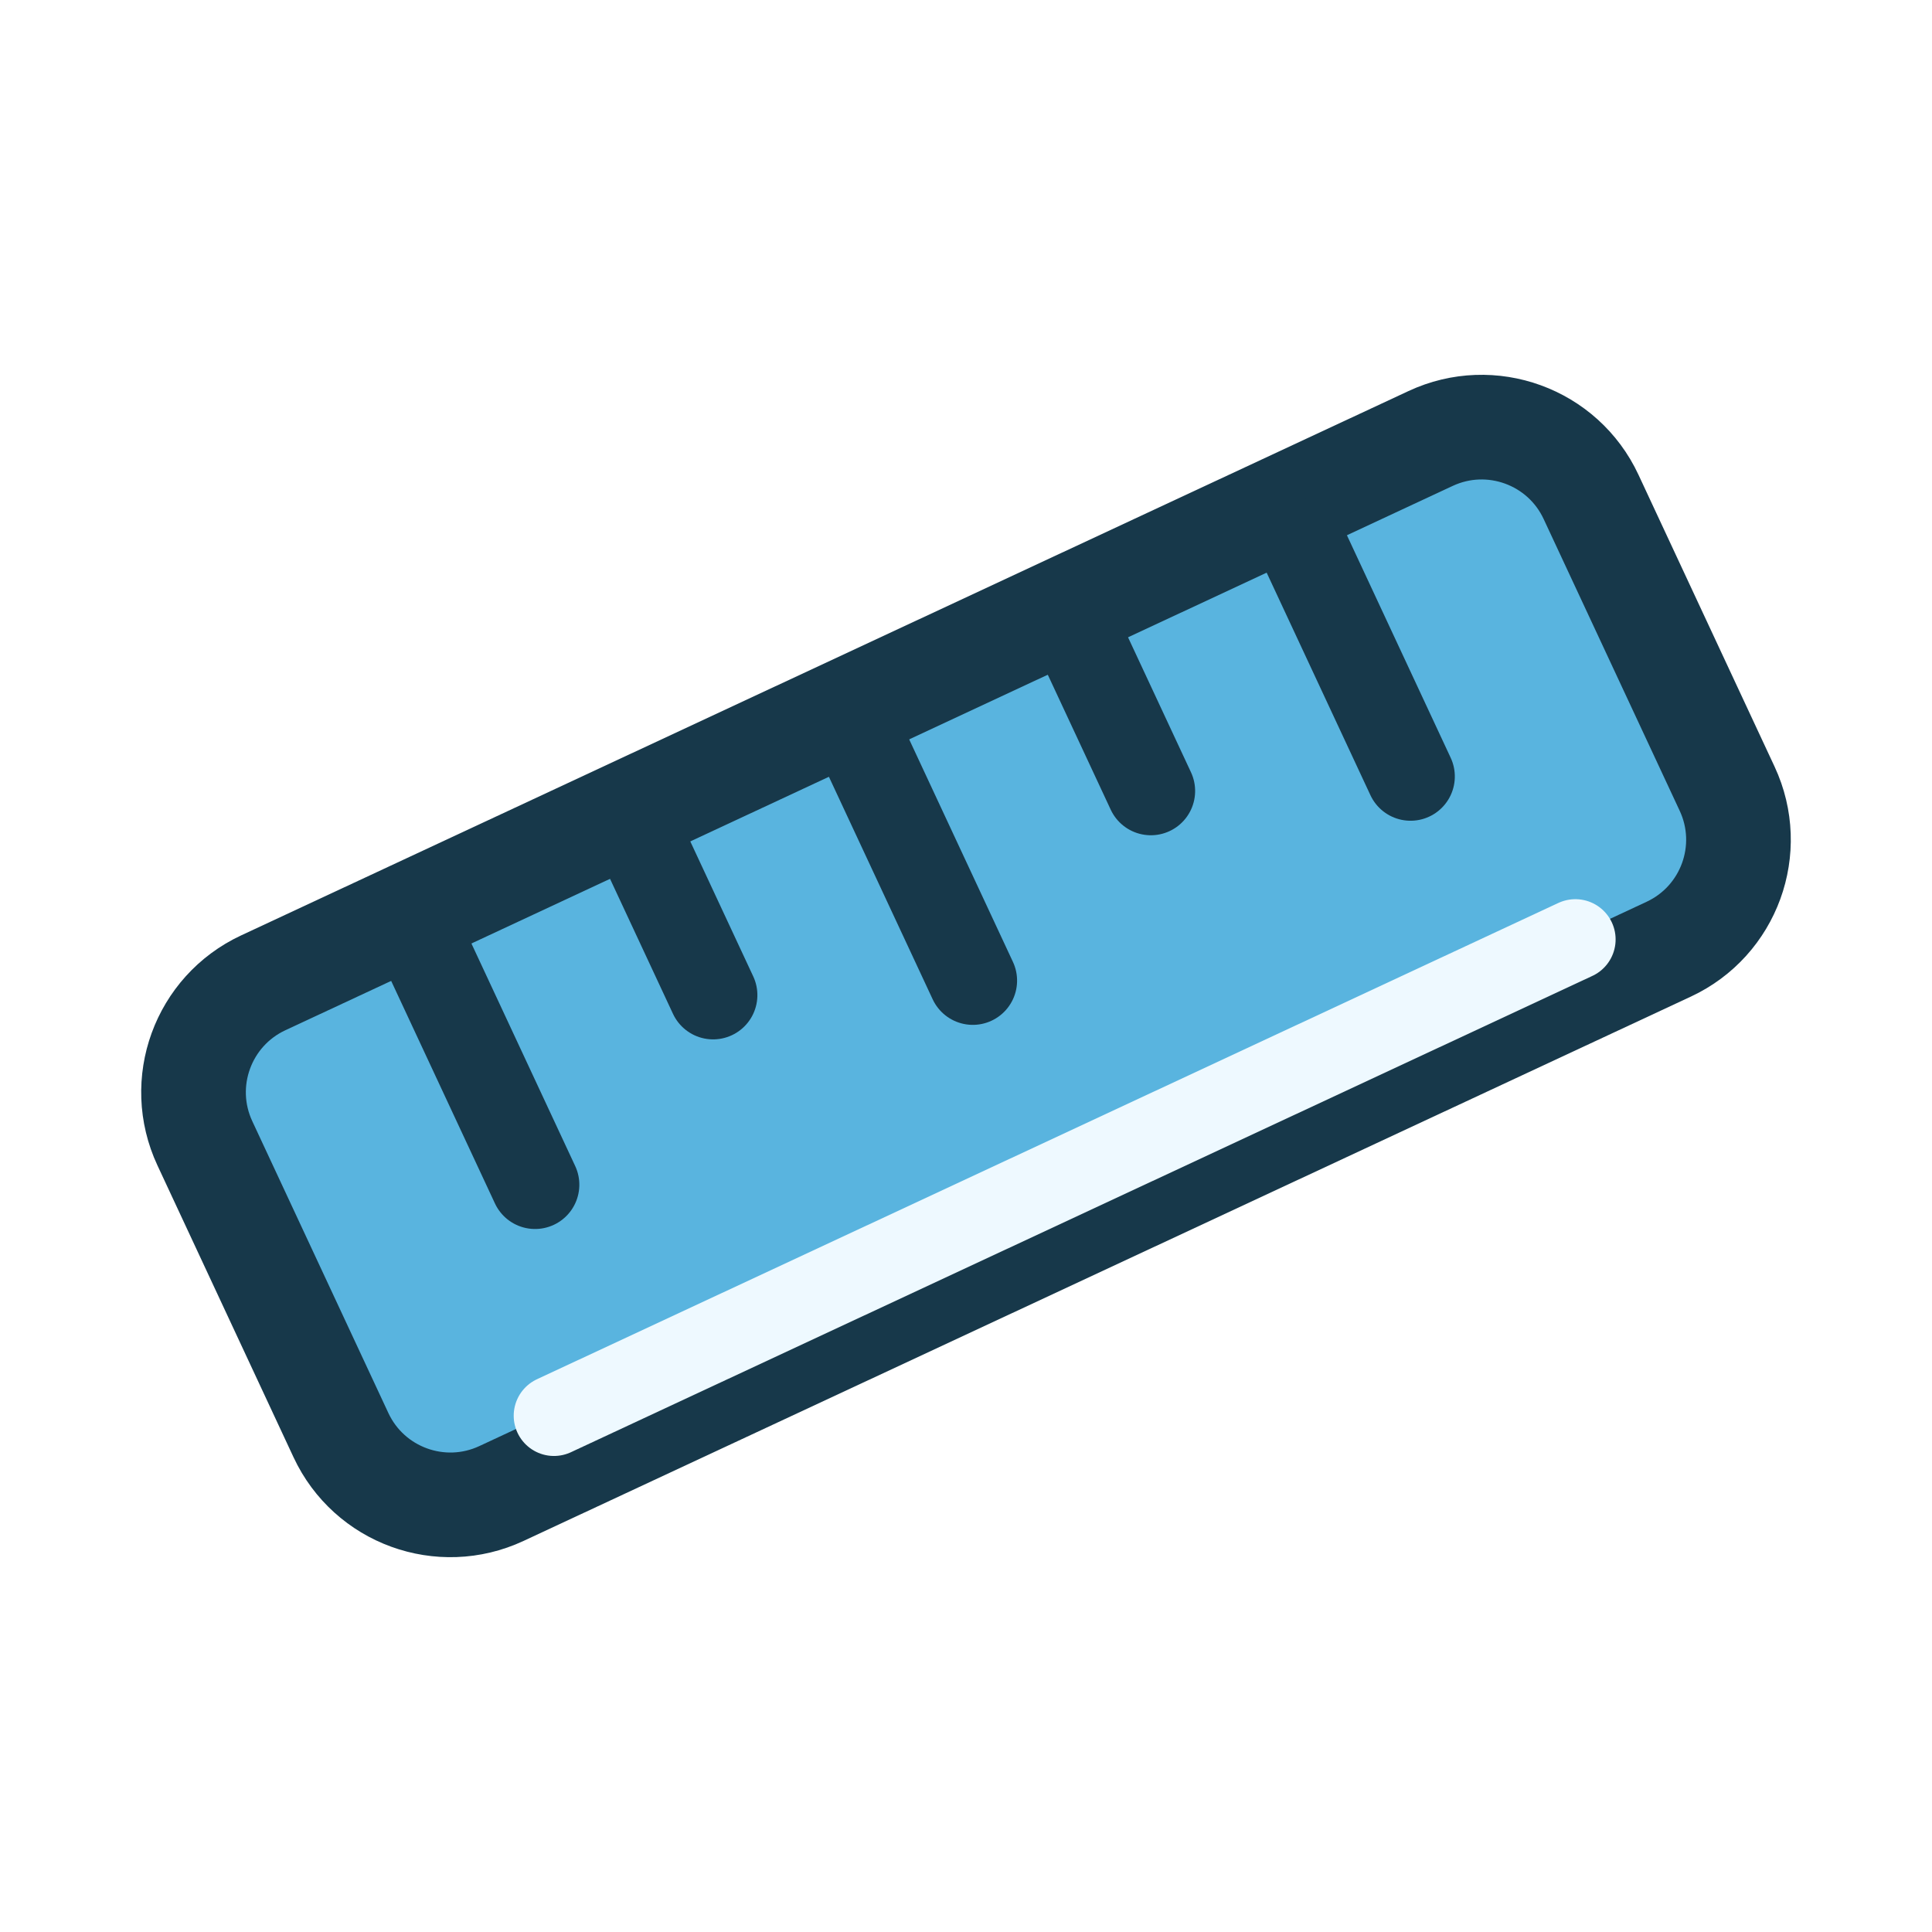
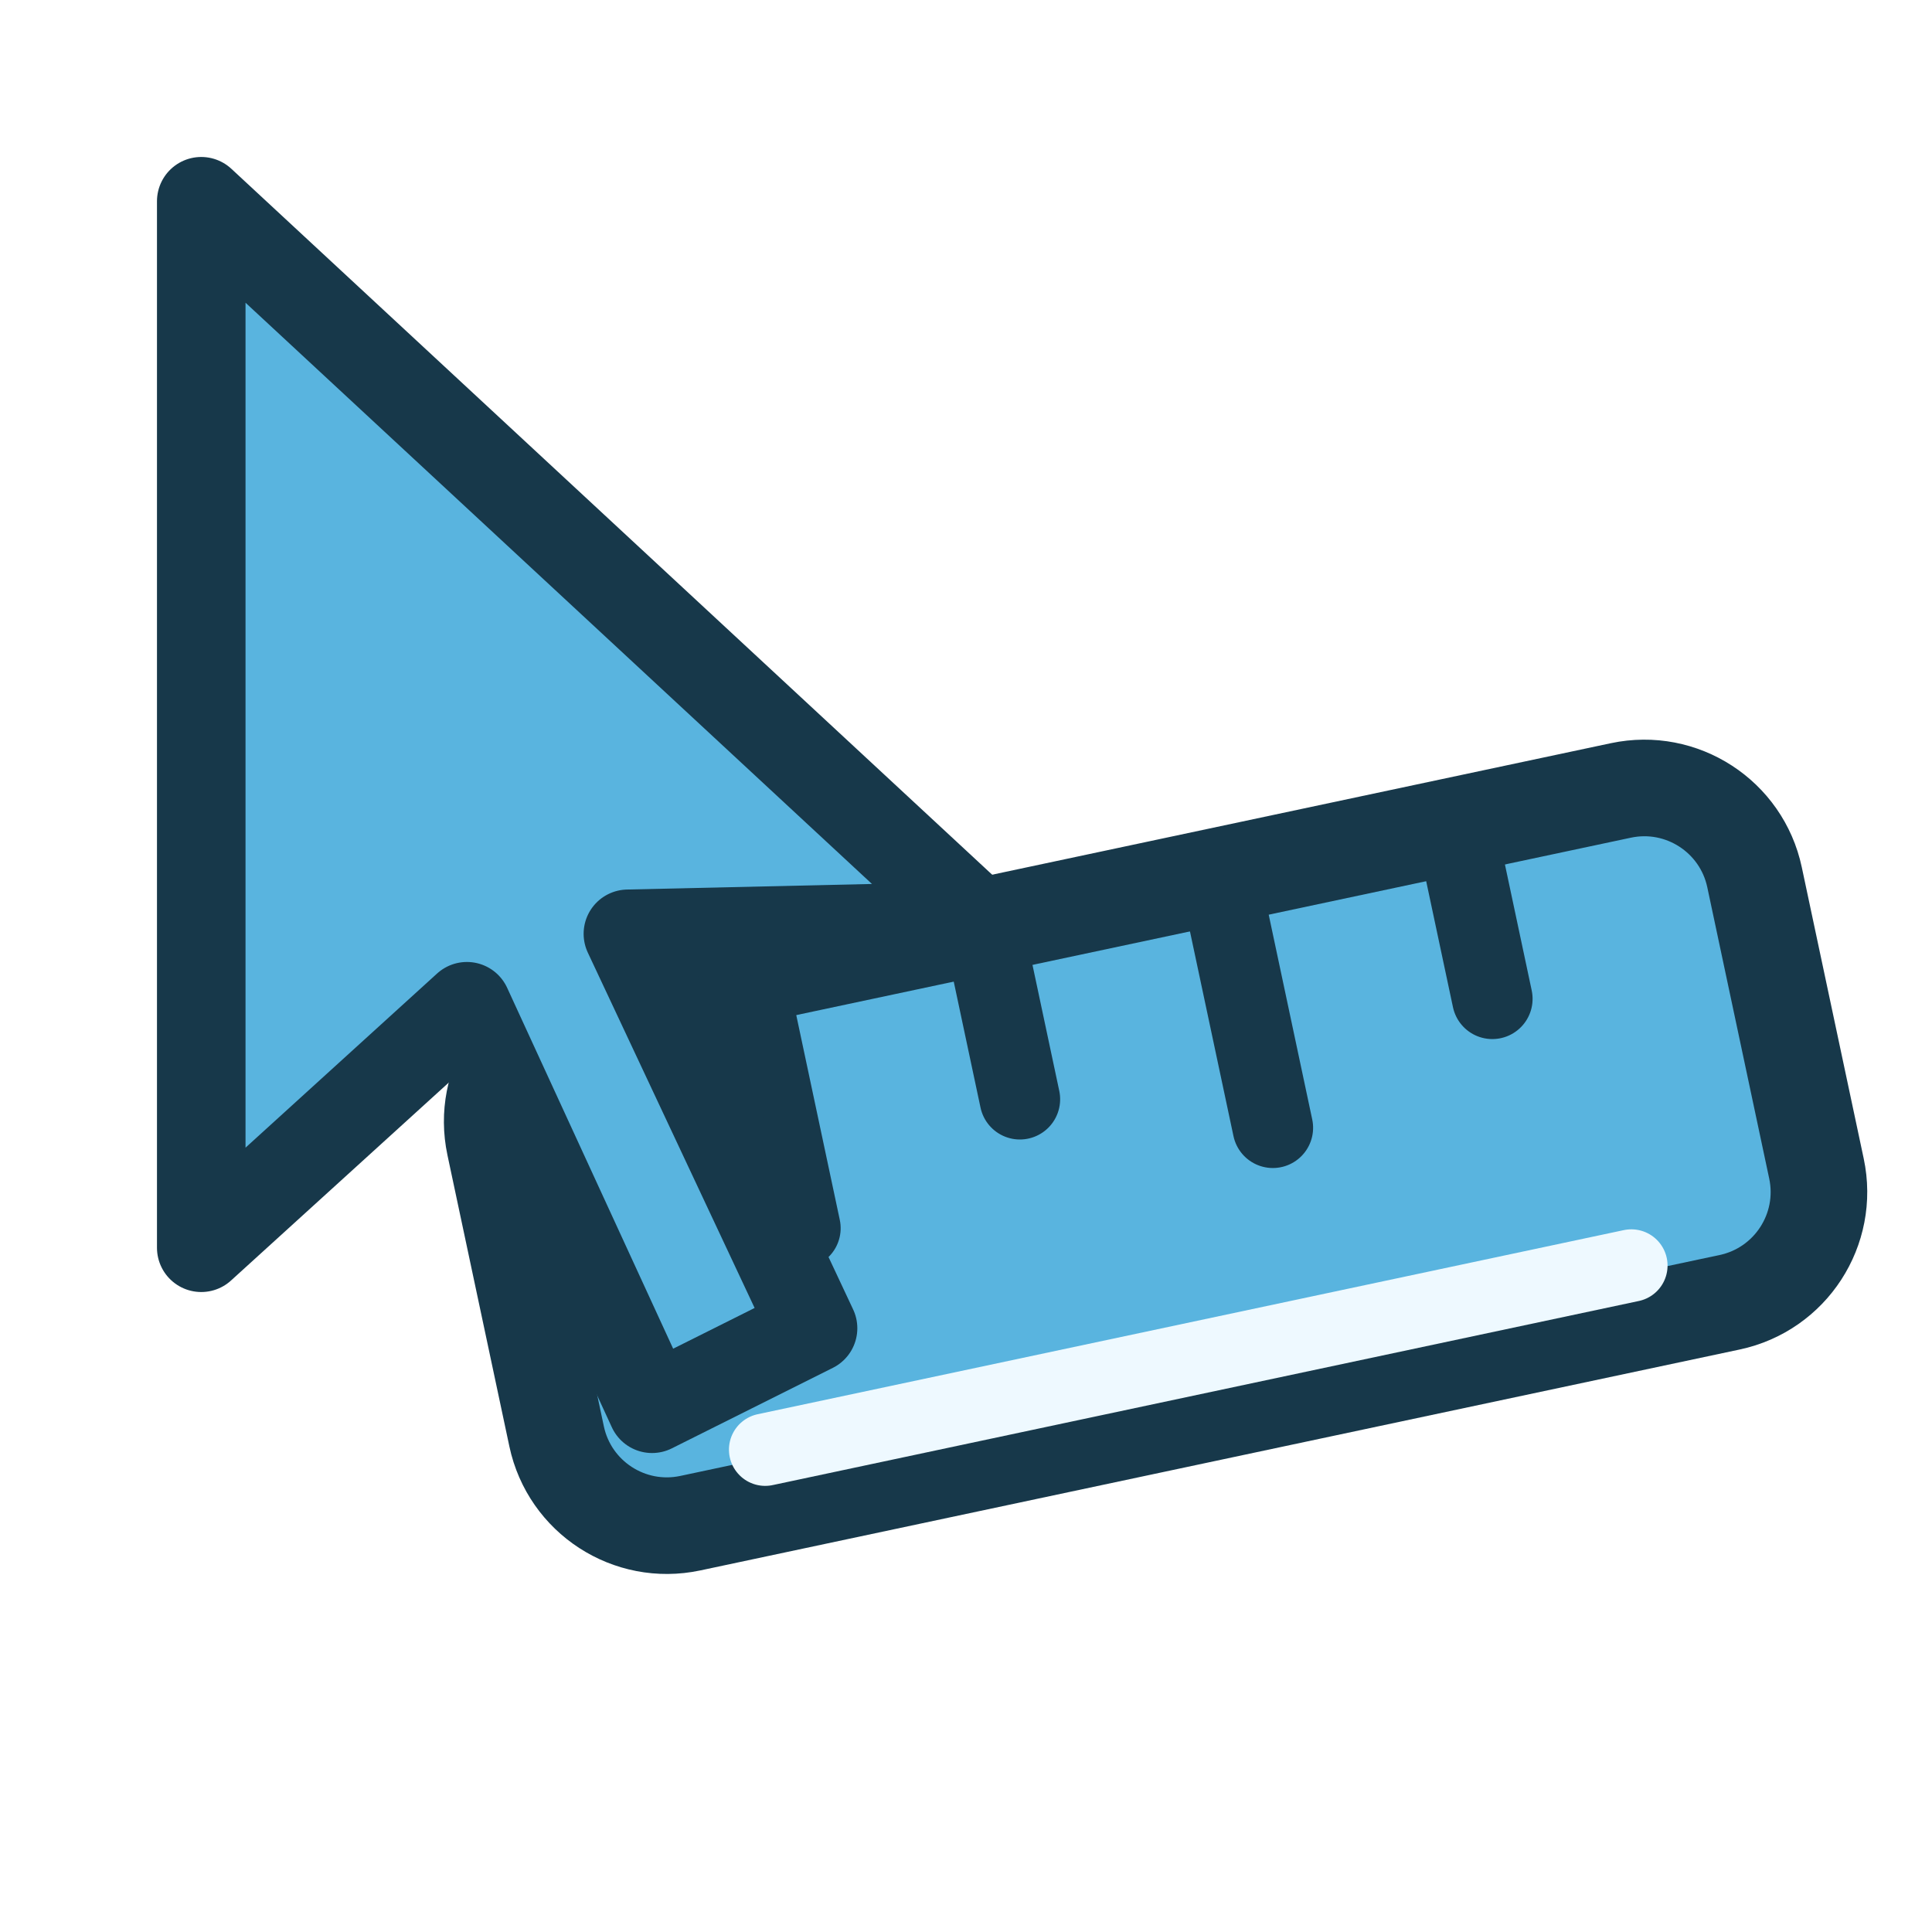
<svg xmlns="http://www.w3.org/2000/svg" viewBox="0 0 24 24">
-   <g transform="rotate(-25 12 12)" stroke="#17384a" stroke-linecap="round" stroke-linejoin="round">
-     <rect x="2.5" y="8.5" width="19" height="7" rx="1.5" fill="#59b4df" stroke-width="1.3" />
-     <path d="M6 9v3.2M9 9v2M12 9v3.2M15 9v2M18 9v3.2" fill="none" stroke-width="1.1" />
-     <path d="M5 14.9h14" fill="none" stroke="#eef9ff" stroke-width="1" />
+   <g transform="rotate(-12 15 15)" stroke="#17384a" stroke-linecap="round" stroke-linejoin="round">
+     <rect x="6.5" y="11" width="16" height="6.5" rx="1.4" fill="#59b4df" stroke-width="1.2" />
+     <path d="M10 11.5v2.7M13 11.5v1.7M16 11.5v2.7M19 11.5v1.7" fill="none" stroke-width="1" />
+     <path d="M9 16.8h11" fill="none" stroke="#eef9ff" stroke-width=".9" />
  </g>
+   <path d="M2.5 2.5v13l3.3-3 2.3 5 2-1-2.3-4.9 4.4-.1z" fill="#59b4df" stroke="#17384a" stroke-linejoin="round" stroke-width="1.1" />
</svg>
